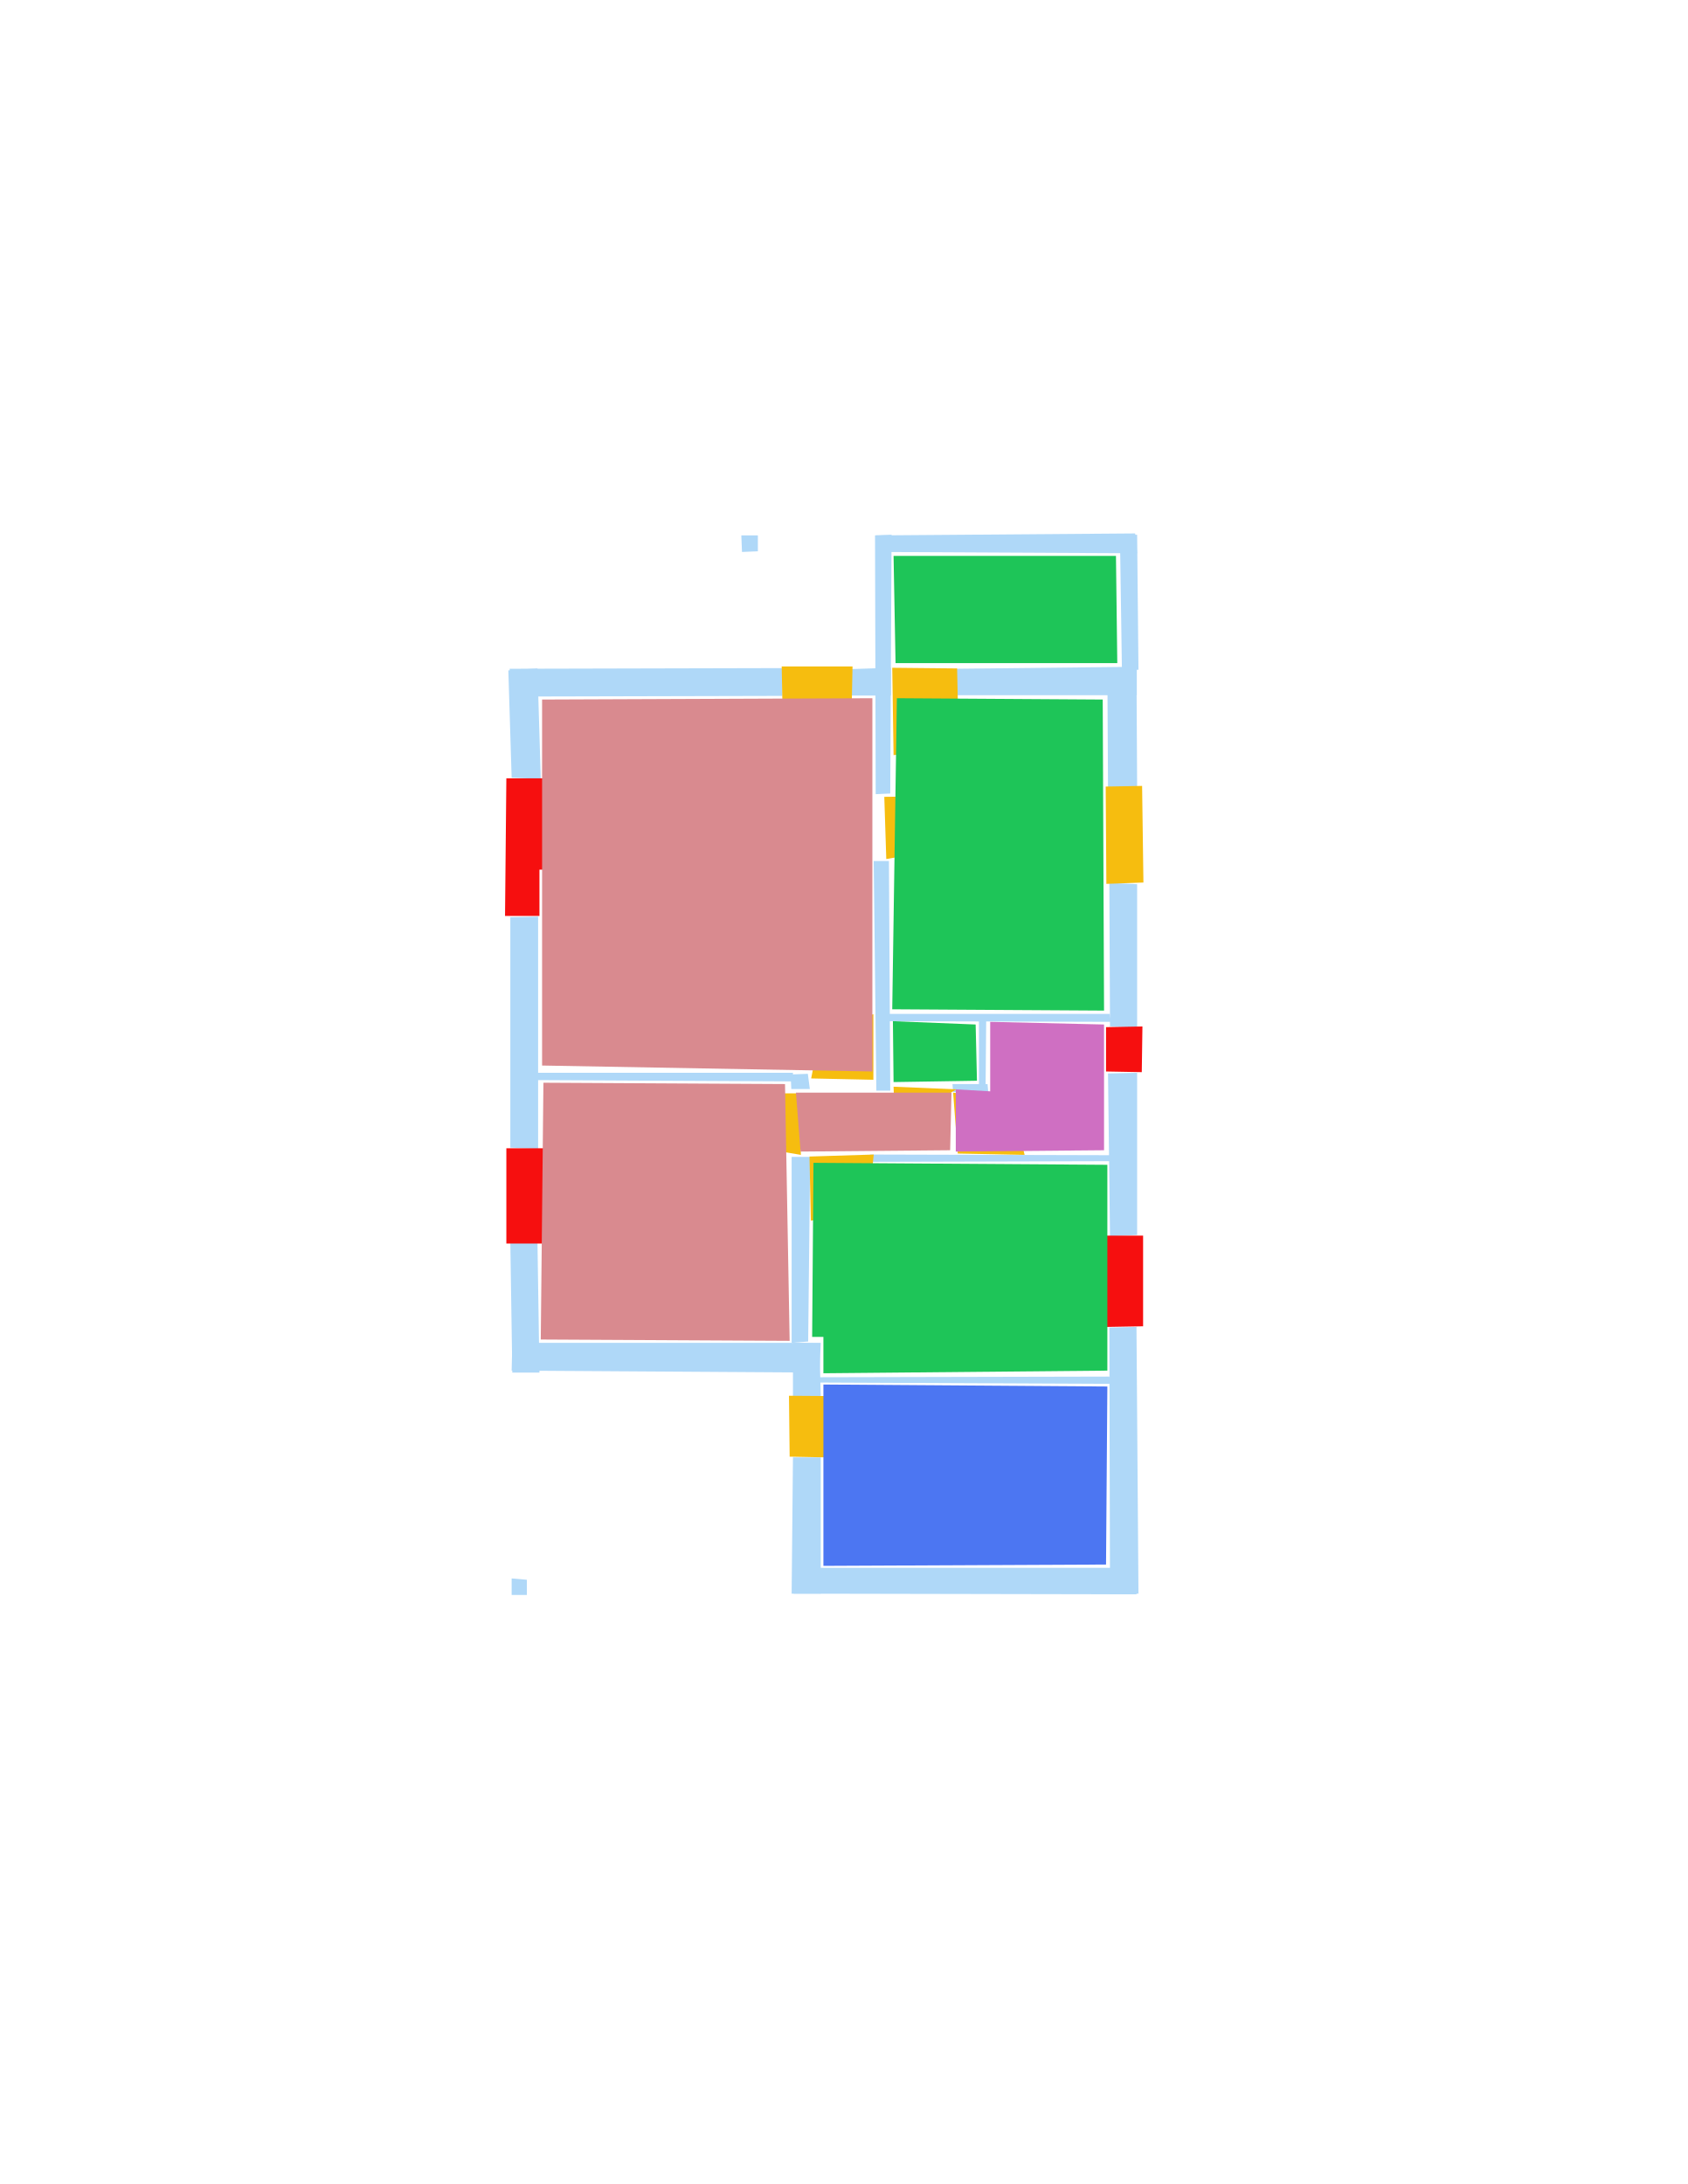
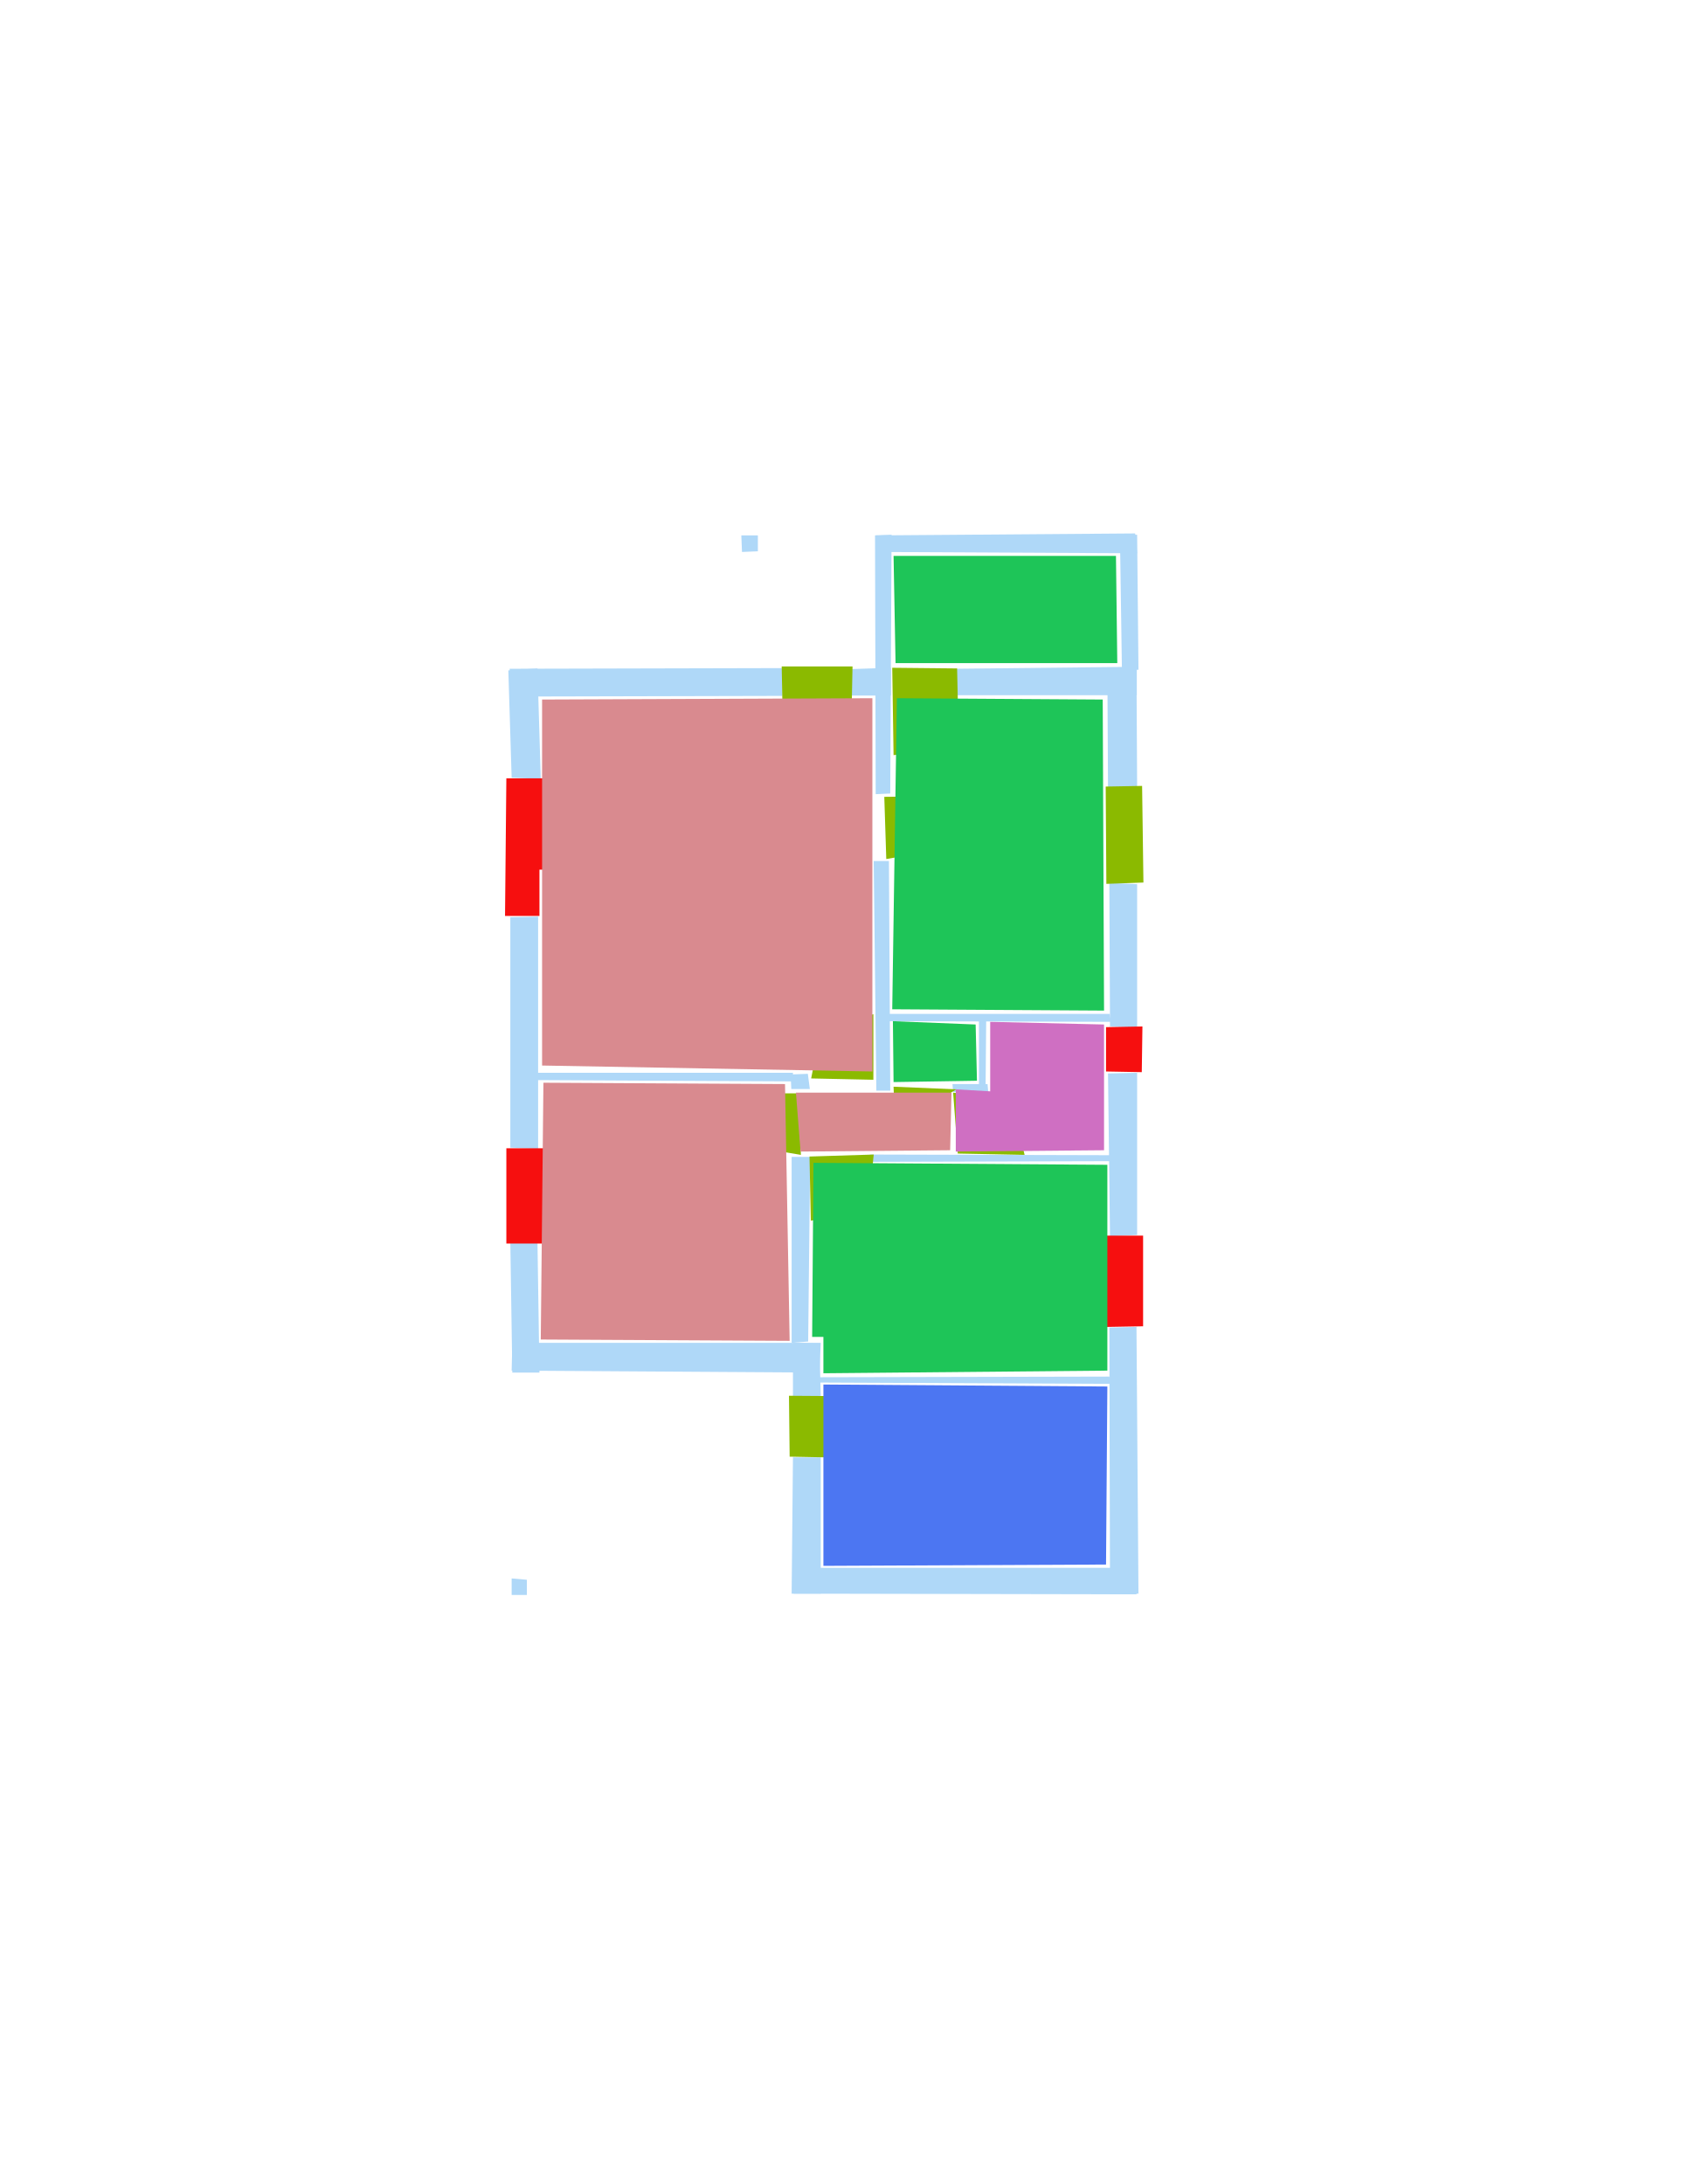
<svg xmlns="http://www.w3.org/2000/svg" version="1.1" width="2550" height="3300">
  <width>2480</width>
  <height>3508</height>
  <nclasslabel>50</nclasslabel>
  <nclassappear>4</nclassappear>
  <class>Bidet-1</class>
  <class>Bidet-2</class>
  <class>Bidet-3</class>
  <class>Bidet-4</class>
  <class>Door</class>
  <class>Door-1</class>
  <class>Door-23</class>
  <class>Oven-1</class>
  <class>Oven-2</class>
  <class>Oven-3</class>
  <class>Oven-4</class>
  <class>Parking</class>
  <class>Roof</class>
  <class>Room</class>
  <class>Separation</class>
  <class>Sink-1</class>
  <class>Sink-11</class>
  <class>Sink-12</class>
  <class>Sink-13</class>
  <class>Sink-14</class>
  <class>Sink-2</class>
  <class>Sink-3</class>
  <class>Sink-4</class>
  <class>Sink-5</class>
  <class>Sink-6</class>
  <class>Sofa-1</class>
  <class>Sofa-3</class>
  <class>Sofa-4</class>
  <class>Sofa-5</class>
  <class>Sofa-6</class>
  <class>Sofa-7</class>
  <class>Sofa-8</class>
  <class>Sofa-9</class>
  <class>Stairs-1</class>
  <class>Table-1</class>
  <class>Table-2</class>
  <class>Table-3</class>
  <class>Table-4</class>
  <class>Table-5</class>
  <class>Table-6</class>
  <class>Table-7</class>
  <class>Text</class>
  <class>Tub-1</class>
  <class>Tub-3</class>
  <class>TV-1</class>
  <class>TV-2</class>
  <class>Wall</class>
  <class>Wall-1</class>
  <class>Wallieee</class>
  <class>Window</class>
  <polygon class="Wall" fill="#AFD8F8" id="0" transcription="" points="1323,809 1715,806 1718,836 1323,834 " />
  <polygon class="Wall" fill="#AFD8F8" id="1" transcription="" points="1285,1011 1285,1051 1346,1051 1346,1009 " />
  <polygon class="Wall" fill="#AFD8F8" id="2" transcription="" points="1444.5,1010.5 1445.5,1050.5 1717.5,1050.5 1717.5,1007.5 " />
  <polygon class="Wall" fill="#AFD8F8" id="3" transcription="" points="1674,1194 1718,1192 1717,1011 1673,1009 " />
  <polygon class="Wall" fill="#AFD8F8" id="4" transcription="" points="1718,808 1692,808 1695,1012 1720,1012 " />
  <polygon class="Wall" fill="#AFD8F8" id="5" transcription="" points="1120,809 1145,809 1145,833 1121,834 " />
  <polygon class="Wall" fill="#AFD8F8" id="6" transcription="" points="1676,1334 1718,1336 1718,1553 1677,1551 " />
  <polygon class="Wall" fill="#AFD8F8" id="7" transcription="" points="1674,1622 1718,1621 1718,1866 1677,1868 " />
  <polygon class="Wall" fill="#AFD8F8" id="8" transcription="" points="1676,2006 1717,2005 1720,2408 1677,2409 " />
  <polygon class="Wall" fill="#AFD8F8" id="9" transcription="" points="1199,2408 1198,2369 1718,2369 1717,2409 " />
  <polygon class="Wall" fill="#AFD8F8" id="10" transcription="" points="1198,2202 1240,2202 1240,2408 1196,2408 " />
  <polygon class="Wall" fill="#AFD8F8" id="11" transcription="" points="1182,1009.5 1182,1051.5 771,1052.5 770,1010.5 " />
  <polygon class="Wall" fill="#AFD8F8" id="12" transcription="" points="773,1175 817,1177 812,1010 768,1013 " />
  <polygon class="Wall" fill="#AFD8F8" id="13" transcription="" points="771,1386 813,1385 813,1736 771,1734 " />
  <polygon class="Wall" fill="#AFD8F8" id="14" transcription="" points="771,1877 812,1876 815,2074 774,2074 " />
  <polygon class="Wall" fill="#AFD8F8" id="15" transcription="" points="1238,2030 1240,2110 1198,2110 1198,2029 " />
  <polygon class="Wall" fill="#AFD8F8" id="16" transcription="" points="774,2029 773,2071 1238,2074 1240,2029 " />
  <polygon class="Wall" fill="#AFD8F8" id="17" transcription="" points="1196,1748 1224,1748 1221,2027 1196,2029 " />
  <polygon class="Wall" fill="#AFD8F8" id="18" transcription="" points="1320,1301 1343,1301 1345,1648 1324,1648 " />
  <polygon class="Wall" fill="#AFD8F8" id="19" transcription="" points="1223.5,1645.5 1195.5,1645.5 1194.5,1623.5 1220.5,1622.5 " />
  <polygon class="Wall" fill="#AFD8F8" id="20" transcription="" points="773,2385 796,2387 796,2410 773,2410 " />
  <polygon class="Wall" fill="#AFD8F8" id="21" transcription="" points="1314.5,1744.5 1314.5,1755.5 1684.5,1754.5 1683.5,1745.5 " />
  <polygon class="Wall" fill="#AFD8F8" id="22" transcription="" points="1676,2080 1679,2091 1234,2089 1234,2081 " />
  <polygon class="Wall" fill="#AFD8F8" id="23" transcription="" points="1489,1648 1479,1649 1479,1534 1490,1534 " />
  <polygon class="Wall" fill="#AFD8F8" id="24" transcription="" points="1439,1638 1440,1650 1493,1650 1492,1638 " />
  <polygon class="Wall" fill="#AFD8F8" id="25" transcription="" points="1341.5,1532 1342.5,1543 1678.5,1544 1676.5,1532 " />
  <polygon class="Wall" fill="#AFD8F8" id="26" transcription="" points="812,1621 811,1632 1198,1634 1198,1621 " />
-   <polygon class="Door" fill="#F6BD0F" id="27" transcription="" points="1333,2110 1192,2109 1193,2201 1244,2202 1298,2185 1322,2153 " />
+   <polygon class="Door" fill="#8BBA00" id="27" transcription="" points="1333,2110 1192,2109 1193,2201 1244,2202 1298,2185 1322,2153 " />
  <polygon class="Window" fill="#f60f0f" id="28" transcription="" points="1727,1867 1727,2004 1672,2005 1671,1867 " />
-   <polygon class="Door" fill="#F6BD0F" id="29" transcription="" points="1225,1844.5 1223,1747.5 1320,1744.5 1315,1795.5 1277,1835.5 " />
-   <polygon class="Door" fill="#F6BD0F" id="30" transcription="" points="1548,1745 1447,1743 1440,1651 1499,1658 1535,1692 " />
-   <polygon class="Door" fill="#F6BD0F" id="31" transcription="" points="1365,1694 1445,1646 1350,1642 1351,1670 " />
-   <polygon class="Door" fill="#F6BD0F" id="32" transcription="" points="1319.5,1532.5 1319.5,1631.5 1225.5,1629.5 1235.5,1578.5 1272.5,1543.5 " />
-   <polygon class="Door" fill="#F6BD0F" id="33" transcription="" points="1110,1652 1206,1652 1210,1745 1150,1735 1116,1694 " />
+   <polygon class="Door" fill="#8BBA00" id="29" transcription="" points="1225,1844.5 1223,1747.5 1320,1744.5 1315,1795.5 1277,1835.5 " />
+   <polygon class="Door" fill="#8BBA00" id="30" transcription="" points="1548,1745 1447,1743 1440,1651 1499,1658 1535,1692 " />
+   <polygon class="Door" fill="#8BBA00" id="31" transcription="" points="1365,1694 1445,1646 1350,1642 1351,1670 " />
+   <polygon class="Door" fill="#8BBA00" id="32" transcription="" points="1319.5,1532.5 1319.5,1631.5 1225.5,1629.5 1235.5,1578.5 1272.5,1543.5 " />
+   <polygon class="Door" fill="#8BBA00" id="33" transcription="" points="1110,1652 1206,1652 1210,1745 1150,1735 1116,1694 " />
  <polygon class="Window" fill="#f60f0f" id="34" transcription="" points="1726,1551 1725,1620 1671,1619 1671,1552 " />
-   <polygon class="Door" fill="#F6BD0F" id="35" transcription="" points="1725.5,1187.5 1727.5,1333.5 1671.5,1335.5 1670.5,1188.5 " />
-   <polygon class="Door" fill="#F6BD0F" id="36" transcription="" points="1435,1203 1336,1204 1339,1298 1396,1288 1430,1255 " />
-   <polygon class="Door" fill="#F6BD0F" id="37" transcription="" points="1285,1152 1288,1007 1181,1007 1182,1059 1200,1113 1240,1145 " />
-   <polygon class="Door" fill="#F6BD0F" id="38" transcription="" points="1350,1141 1348,1009 1446,1010 1447,1055 1427,1115 1383,1137 " />
+   <polygon class="Door" fill="#8BBA00" id="35" transcription="" points="1725.5,1187.5 1727.5,1333.5 1671.5,1335.5 1670.5,1188.5 " />
+   <polygon class="Door" fill="#8BBA00" id="36" transcription="" points="1435,1203 1336,1204 1339,1298 1396,1288 1430,1255 " />
+   <polygon class="Door" fill="#8BBA00" id="37" transcription="" points="1285,1152 1288,1007 1181,1007 1182,1059 1200,1113 1240,1145 " />
+   <polygon class="Door" fill="#8BBA00" id="38" transcription="" points="1350,1141 1348,1009 1446,1010 1447,1055 1427,1115 1383,1137 " />
  <polygon class="Wall" fill="#AFD8F8" id="39" transcription="" points="1323,1200 1345,1199 1347,808 1322,809 " />
  <polygon class="Window" fill="#f60f0f" id="40" transcription="" points="765,1735 823,1735 820,1879 765,1879 " />
  <polygon class="Window" fill="#f60f0f" id="41" transcription="" points="765,1176 885,1176 863,1232 838,1245 871,1265 890,1315 815,1314 815,1384 763,1384 " />
  <polygon class="livingRoom" fill="#1ec558" id="42" transcription="" points="1350,840 1353,1002 1688,1002 1686,840 " />
  <polygon class="bedRoom" fill="#d98a8f" id="43" transcription="" points="819,1057 819,1610 1318,1619 1318,1055 " />
  <polygon class="livingRoom" fill="#1ec558" id="44" transcription="" points="1666,1057 1668,1527 1348,1525 1355,1055 " />
  <polygon class="bedRoom" fill="#d98a8f" id="45" transcription="" points="821,1636 817,2024 1193,2026 1186,1638 " />
  <polygon class="livingRoom" fill="#1ec558" id="46" transcription="" points="1673,1760 1673,2071 1244,2075 1244,2020 1227,2020 1229,1757 " />
  <polygon class="kitchen" fill="#4c76f2" id="47" transcription="" points="1673,2095 1671,2364 1244,2366 1244,2092 " />
  <polygon class="bathRoom" fill="#cf6fc2" id="48" transcription="" points="1668,1548 1668,1738 1444,1740 1444,1646 1496,1649 1496,1544 " />
  <polygon class="bedRoom" fill="#d98a8f" id="49" transcription="" points="1202.5,1651 1209.5,1740 1435.5,1738 1437.5,1651 " />
  <polygon class="livingRoom" fill="#1ec558" id="50" transcription="" points="1349,1543 1474,1548 1476,1633 1350,1635 " />
  <relation type="incident" objects="0,4" />
  <relation type="incident" objects="39,0" />
  <relation type="incident" objects="2,4" />
  <relation type="incident" objects="3,4" />
  <relation type="incident" objects="2,38" />
  <relation type="incident" objects="39,38" />
  <relation type="incident" objects="1,38" />
  <relation type="incident" objects="37,1" />
  <relation type="incident" objects="39,36" />
  <relation type="incident" objects="36,18" />
  <relation type="incident" objects="3,35" />
  <relation type="incident" objects="35,6" />
  <relation type="incident" objects="18,25" />
  <relation type="incident" objects="25,6" />
  <relation type="incident" objects="6,34" />
  <relation type="incident" objects="34,7" />
  <relation type="incident" objects="25,23" />
  <relation type="incident" objects="24,23" />
  <relation type="incident" objects="24,30" />
  <relation type="incident" objects="31,24" />
  <relation type="incident" objects="18,31" />
  <relation type="incident" objects="30,21" />
  <relation type="incident" objects="21,7" />
  <relation type="incident" objects="7,28" />
  <relation type="incident" objects="8,28" />
  <relation type="incident" objects="8,9" />
  <relation type="incident" objects="9,10" />
  <relation type="incident" objects="10,27" />
  <relation type="incident" objects="15,16" />
  <relation type="incident" objects="27,15" />
  <relation type="incident" objects="16,14" />
  <relation type="incident" objects="14,40" />
  <relation type="incident" objects="40,13" />
  <relation type="incident" objects="13,41" />
  <relation type="incident" objects="41,12" />
  <relation type="incident" objects="12,11" />
  <relation type="incident" objects="11,37" />
  <relation type="incident" objects="1,39" />
  <relation type="incident" objects="13,26" />
  <relation type="incident" objects="26,19" />
  <relation type="incident" objects="19,32" />
  <relation type="incident" objects="32,18" />
  <relation type="incident" objects="19,33" />
  <relation type="incident" objects="33,17" />
  <relation type="incident" objects="17,29" />
  <relation type="incident" objects="29,21" />
  <relation type="incident" objects="16,17" />
  <relation type="incident" objects="15,17" />
  <relation type="incident" objects="15,22" />
  <relation type="incident" objects="22,8" />
  <relation type="access" objects="42,38,44" />
  <relation type="access" objects="44,36,43" />
  <relation type="access" objects="43,32,49" />
  <relation type="access" objects="49,33,45" />
  <relation type="access" objects="50,31,49" />
  <relation type="access" objects="49,30,48" />
  <relation type="access" objects="49,29,46" />
  <relation type="access" objects="43,37,43" />
  <relation type="access" objects="47,27,47" />
  <relation type="neighbour" objects="42,44" />
  <relation type="neighbour" objects="44,43" />
  <relation type="neighbour" objects="43,45" />
  <relation type="neighbour" objects="45,49" />
  <relation type="neighbour" objects="49,43" />
  <relation type="neighbour" objects="43,50" />
  <relation type="neighbour" objects="50,44" />
  <relation type="neighbour" objects="50,49" />
  <relation type="neighbour" objects="50,48" />
  <relation type="neighbour" objects="48,44" />
  <relation type="neighbour" objects="48,49" />
  <relation type="neighbour" objects="48,46" />
  <relation type="neighbour" objects="46,45" />
  <relation type="neighbour" objects="46,47" />
  <relation type="outerP" objects="11,37,1,39,0,4,3,35,6,34,7,28,8,9,10,27,15,16,14,40,13,41,12" />
  <relation type="surround" objects="0,4,2,38,39,0,42" />
  <relation type="surround" objects="11,37,1,39,36,18,32,26,13,41,12,11,43" />
  <relation type="surround" objects="38,2,3,35,6,25,18,36,39,38,44" />
  <relation type="surround" objects="25,34,7,21,30,24,23,25,48" />
  <relation type="surround" objects="25,23,24,31,18,25,50" />
  <relation type="surround" objects="26,33,17,16,14,40,13,26,45" />
  <relation type="surround" objects="19,32,18,31,24,30,21,29,17,33,19,49" />
  <relation type="surround" objects="29,21,7,28,8,22,17,29,46" />
  <relation type="surround" objects="22,8,9,10,27,22,47" />
</svg>
